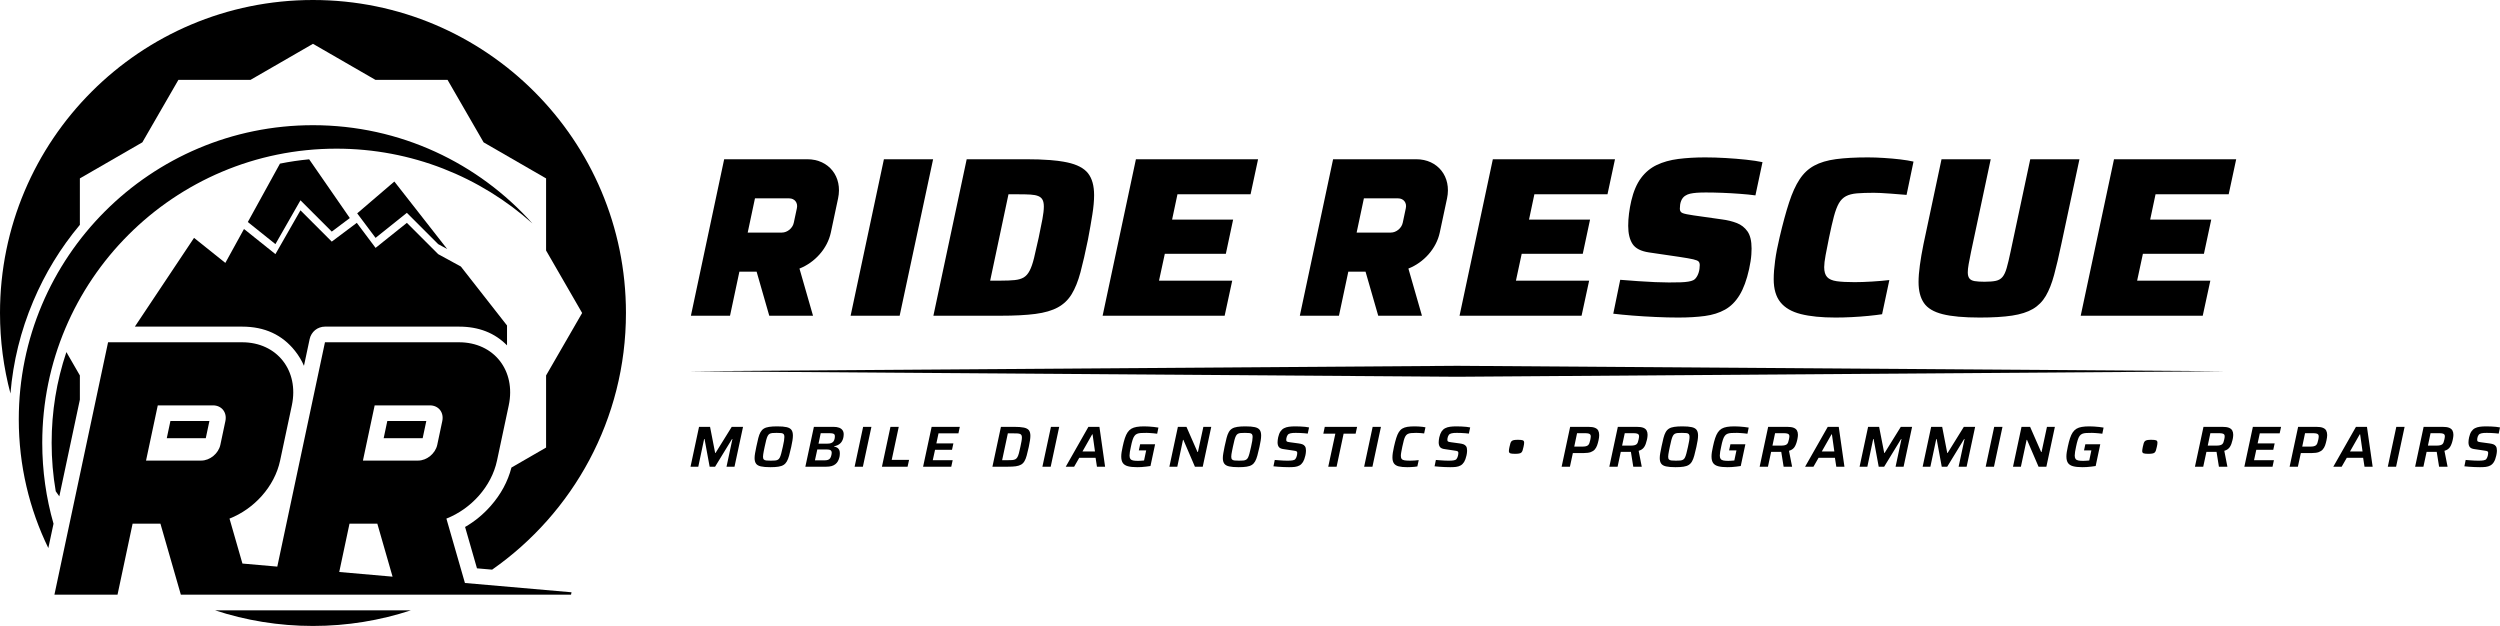
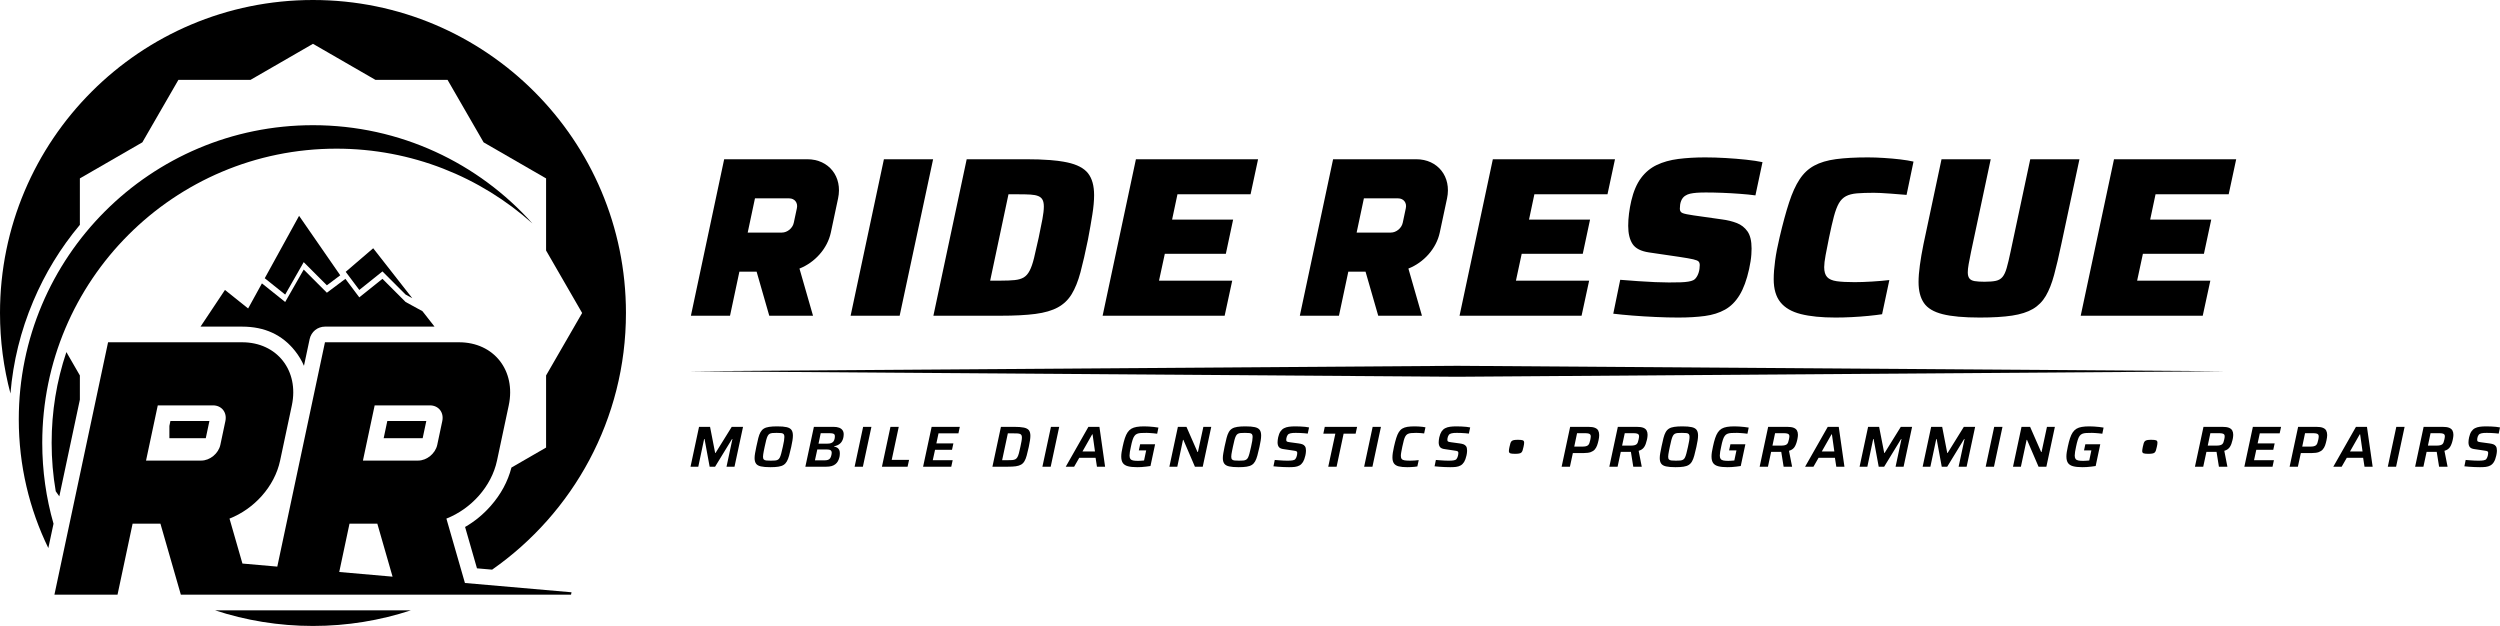
<svg xmlns="http://www.w3.org/2000/svg" viewBox="-100.00 -100.00 798.78 200.00">
  <path fill="#000000" d="M100 0C100 33.94 83.09 63.93 57.24 82.01L52.4 81.59L48.6 68.37Q53.13 65.78 56.74 61.7Q61.67 56.13 63.41 49.39L74.48 43V19.96L86 0L74.48 -19.96V-43L54.52 -54.52L43 -74.48H19.96L0 -86L-19.96 -74.48H-43L-54.52 -54.52L-74.48 -43V-28.16Q-83.72 -17.14 -89.38 -3.76Q-95.39 10.45 -96.66 25.73C-98.84 17.52 -100 8.9 -100 0C-100 -55.23 -55.23 -100 0 -100C55.23 -100 100 -55.23 100 0ZM-78.79 12.49 -74.48 19.96V27.69L-81.05 58.59C-81.43 58.06 -81.82 57.52 -82.19 56.97Q-83.5 49.35 -83.5 41.5Q-83.5 26.47 -78.79 12.49ZM31.31 95C21.46 98.24 10.94 100 0 100C-10.94 100 -21.46 98.24 -31.31 95Z" />
-   <path fill="#000000" d="M3.83 4.36Q2.97 4.36 2.16 4.65Q1.35 4.93 0.68 5.47Q0.02 6.01 -0.43 6.75Q-0.88 7.48 -1.06 8.32L-2.88 16.88Q-3.94 14.4 -5.7 12.17Q-11.85 4.36 -22.63 4.36H-56.91L-38 -24L-28 -16L-22.07 -26.78L-22 -26.8L-12 -18.8L-4 -32.8L6 -22.8L14 -28.8L20 -20.8L30 -28.8L40 -18.8L47.25 -14.84L62 4V10.35Q56.11 4.36 46.67 4.36ZM-45.55 34.52H-33.09L-34.25 40H-46.71ZM23.75 34.52H36.21L35.05 40H22.59Z" />
-   <path fill="#000000" d="M11.77 -30.33 6 -26 -4 -36 -12 -22 -20.82 -29.06 -10.55 -47.72Q-5.94 -48.65 -1.22 -49.1ZM42.88 -20.43 40 -22 30 -32 20 -24 14.13 -31.83 26 -42Z" />
+   <path fill="#000000" d="M3.83 4.36Q2.97 4.36 2.16 4.65Q1.35 4.93 0.68 5.47Q0.02 6.01 -0.43 6.75Q-0.88 7.48 -1.06 8.32L-2.88 16.88Q-3.94 14.4 -5.7 12.17Q-11.85 4.36 -22.63 4.36H-35.93L-28.12 -7.36L-20.72 -1.44L-16.33 -9.42L-16.28 -9.43L-8.88 -3.51L-2.96 -13.87L4.44 -6.47L10.36 -10.91L14.8 -4.99L22.2 -10.91L29.6 -3.51L34.97 -0.58L38.84 4.36ZM23.75 34.52H36.21L35.05 40H22.59ZM-45.55 34.52H-33.09L-34.25 40H-45.88V36.09Z" />
+   <path fill="#000000" d="M8.71 -12.04 4.44 -8.84 -2.96 -16.24 -8.88 -5.88 -15.41 -11.1 -4.44 -31.04ZM31.73 -4.72 29.6 -5.88 22.2 -13.28 14.8 -7.36 10.46 -13.15 19.24 -20.68Z" />
  <path fill="#000000" d="M70.11 -28.61C53.49 -43.47 31.55 -52.5 7.5 -52.5C-44.41 -52.5 -86.5 -10.41 -86.5 41.5C-86.5 50.46 -85.25 59.13 -82.9 67.34L-84.56 75.11C-90.61 62.69 -94 48.74 -94 34C-94 -17.91 -51.91 -60 0 -60C27.87 -60 52.9 -47.87 70.11 -28.61Z" />
  <path fill="#000000" d="M3.83 9.36H46.67C57.8 9.36 64.91 18.39 62.55 29.52L58.8 47.16C57.03 55.48 50.48 62.62 42.63 65.7L48.55 86.27L82.61 89.24L82.45 90H-42.22L-48.74 67.32H-57.63L-62.45 90H-82.61L-65.47 9.36H-22.63C-11.5 9.36 -4.39 18.39 -6.75 29.52L-10.5 47.16C-12.27 55.48 -18.82 62.62 -26.67 65.7L-22.54 80.06L-11.4 81.04ZM-49.59 29.52 -53.34 47.16H-35.7C-32.92 47.16 -30.18 44.9 -29.59 42.12L-27.99 34.56C-27.39 31.78 -29.17 29.52 -31.95 29.52ZM19.71 29.52 15.96 47.16H33.6C36.38 47.16 39.12 44.9 39.71 42.12L41.31 34.56C41.91 31.78 40.13 29.52 37.35 29.52ZM8.39 82.76 25.43 84.25 20.56 67.32H11.67L8.39 82.76Z" />
  <path fill="#000000" d="M198.23 0.88 208.87 -49.12H227.88Q236.25 -49.12 240.99 -48.11Q245.72 -47.09 247.65 -44.62Q249.58 -42.15 249.58 -37.65Q249.58 -34.97 249.02 -31.46Q248.47 -27.95 247.61 -23.42Q246.36 -17.29 245.22 -13Q244.07 -8.72 242.41 -6.01Q240.75 -3.29 238 -1.79Q235.24 -0.28 230.83 0.3Q226.42 0.88 219.67 0.88ZM131.38 -49.12H157.94C164.84 -49.12 169.25 -43.53 167.78 -36.62L165.46 -25.69C164.36 -20.53 160.3 -16.1 155.44 -14.19L159.77 0.88H145.79L141.75 -13.19H136.24L133.25 0.88H120.75ZM252.3 0.88 262.94 -49.12H301.97L299.57 -37.92H276.21L274.5 -29.84H294L291.67 -18.9H272.17L270.32 -10.33H293.71L291.29 0.88ZM171.78 0.88 182.42 -49.12H198.14L187.45 0.88ZM216.37 -10.33H219.71Q222.44 -10.33 224.2 -10.51Q225.97 -10.69 227.1 -11.36Q228.22 -12.04 228.98 -13.51Q229.75 -14.97 230.38 -17.53Q231.01 -20.08 231.87 -24.05Q232.63 -27.59 233.07 -30.02Q233.52 -32.44 233.52 -34.01Q233.52 -35.4 233.09 -36.19Q232.66 -36.98 231.74 -37.35Q230.81 -37.73 229.29 -37.83Q227.78 -37.92 225.58 -37.92H222.22ZM141.22 -36.62 138.9 -25.69H149.83C151.56 -25.69 153.26 -27.09 153.62 -28.81L154.62 -33.5C154.99 -35.23 153.88 -36.62 152.16 -36.62Z" />
  <path fill="#000000" d="M325.94 -49.12H352.5C359.41 -49.12 363.81 -43.53 362.35 -36.62L360.02 -25.69C358.92 -20.53 354.86 -16.1 350 -14.19L354.33 0.88H340.36L336.31 -13.19H330.8L327.81 0.88H315.31ZM532.56 1.46Q524.95 1.46 520.69 0.38Q516.43 -0.69 514.72 -3.19Q513 -5.69 513 -9.89Q513 -12.2 513.42 -15.25Q513.83 -18.3 514.58 -22L520.34 -49.12H536.06L529.77 -19.52Q529.29 -17.18 529.01 -15.61Q528.73 -14.04 528.73 -12.98Q528.73 -11.71 529.24 -11.05Q529.75 -10.38 530.94 -10.18Q532.12 -9.98 534.08 -9.98Q536.36 -9.98 537.7 -10.27Q539.04 -10.56 539.83 -11.52Q540.62 -12.47 541.16 -14.37Q541.71 -16.27 542.39 -19.52L548.69 -49.12H564.41L558.62 -22Q557.42 -16.26 556.32 -12.2Q555.23 -8.14 553.67 -5.47Q552.1 -2.79 549.54 -1.29Q546.97 0.22 542.89 0.84Q538.8 1.46 532.56 1.46ZM436.21 1.46Q432.82 1.46 428.99 1.28Q425.17 1.11 421.64 0.83Q418.11 0.55 415.46 0.23L417.68 -10.6Q420.49 -10.38 423.37 -10.17Q426.24 -9.96 428.8 -9.86Q431.37 -9.75 433.23 -9.75Q435.47 -9.75 436.97 -9.8Q438.47 -9.85 439.44 -10.02Q440.41 -10.18 441.02 -10.47Q441.46 -10.69 441.78 -11.08Q442.1 -11.46 442.35 -11.95Q442.6 -12.43 442.77 -13Q442.94 -13.57 443.01 -14.15Q443.09 -14.74 443.09 -15.28Q443.09 -16.02 442.74 -16.42Q442.4 -16.82 441.03 -17.14Q439.66 -17.46 436.53 -17.93L426.87 -19.35Q423.02 -19.92 421.63 -22.03Q420.23 -24.15 420.23 -27.85Q420.23 -29.77 420.49 -31.8Q420.75 -33.84 421.21 -35.82Q422.28 -40.37 424.33 -43.12Q426.38 -45.87 429.36 -47.29Q432.34 -48.71 436.23 -49.21Q440.13 -49.71 444.81 -49.71Q447.95 -49.71 451.36 -49.51Q454.77 -49.31 457.88 -48.98Q460.99 -48.65 463.14 -48.19L460.88 -37.57Q458.72 -37.87 455.95 -38.07Q453.18 -38.28 450.34 -38.39Q447.5 -38.5 445.05 -38.5Q443.35 -38.5 442.12 -38.41Q440.89 -38.31 440.04 -38.12Q439.18 -37.92 438.59 -37.54Q438.08 -37.26 437.71 -36.8Q437.34 -36.34 437.13 -35.78Q436.91 -35.22 436.82 -34.6Q436.73 -33.97 436.73 -33.29Q436.73 -32.25 437.64 -31.9Q438.56 -31.55 441.07 -31.19L450.24 -29.89Q452.78 -29.56 454.91 -28.74Q457.04 -27.92 458.35 -26.06Q459.65 -24.2 459.65 -20.59Q459.65 -19.74 459.58 -18.71Q459.51 -17.68 459.33 -16.52Q459.15 -15.37 458.86 -14.02Q457.71 -8.82 455.81 -5.71Q453.91 -2.6 451.17 -1.07Q448.43 0.46 444.74 0.96Q441.04 1.46 436.21 1.46ZM366.34 0.88 376.98 -49.12H416.01L413.61 -37.92H390.25L388.54 -29.84H408.04L405.71 -18.9H386.2L384.36 -10.33H407.75L405.33 0.88ZM564.81 0.88 575.45 -49.12H614.49L612.09 -37.92H588.72L587.01 -29.84H606.52L604.18 -18.9H584.68L582.84 -10.33H606.23L603.8 0.88ZM486.48 1.46Q479.78 1.46 475.39 0.35Q471 -0.76 468.86 -3.44Q466.72 -6.11 466.72 -10.79Q466.72 -13.42 467.17 -16.71Q467.61 -20 468.59 -24.12Q470.15 -30.77 471.64 -35.32Q473.12 -39.87 475 -42.71Q476.87 -45.56 479.65 -47.07Q482.43 -48.59 486.6 -49.15Q490.77 -49.71 496.82 -49.71Q499.29 -49.71 501.98 -49.53Q504.67 -49.36 507.15 -49.07Q509.63 -48.77 511.39 -48.37L509.17 -37.73Q506.16 -37.99 504.15 -38.13Q502.13 -38.28 500.86 -38.34Q499.59 -38.4 498.72 -38.4Q495.47 -38.4 493.32 -38.22Q491.17 -38.04 489.8 -37.31Q488.43 -36.58 487.55 -35.06Q486.68 -33.54 485.96 -30.87Q485.25 -28.2 484.41 -24.12Q483.75 -20.9 483.3 -18.47Q482.85 -16.04 482.85 -14.64Q482.85 -12.51 483.78 -11.49Q484.71 -10.46 486.85 -10.15Q488.98 -9.85 492.58 -9.85Q494.99 -9.85 498.11 -10.04Q501.24 -10.23 503.67 -10.52L501.35 0.4Q499.54 0.68 496.99 0.93Q494.44 1.18 491.71 1.32Q488.99 1.46 486.48 1.46ZM335.78 -36.62 333.46 -25.69H344.4C346.12 -25.69 347.82 -27.09 348.19 -28.81L349.18 -33.5C349.55 -35.23 348.45 -36.62 346.72 -36.62Z" />
  <path fill="#000000" d="M120 18.62 365.54 16.88 611.08 18.62 365.54 20.38Z" />
  <path fill="#000000" d="M435.36 49.27Q433.42 49.27 432.32 49.02Q431.22 48.77 430.77 48.13Q430.31 47.49 430.31 46.35Q430.31 45.68 430.47 44.78Q430.63 43.87 430.88 42.68Q431.2 41.07 431.5 39.95Q431.79 38.82 432.2 38.09Q432.61 37.36 433.26 36.95Q433.92 36.54 434.95 36.39Q435.99 36.23 437.53 36.23Q439.47 36.23 440.55 36.48Q441.64 36.73 442.1 37.37Q442.55 38.01 442.55 39.16Q442.55 39.85 442.41 40.74Q442.27 41.63 442.01 42.82Q441.65 44.44 441.34 45.57Q441.03 46.7 440.62 47.42Q440.22 48.14 439.57 48.55Q438.92 48.96 437.91 49.11Q436.9 49.27 435.36 49.27ZM295.76 49.27Q293.82 49.27 292.72 49.02Q291.62 48.77 291.17 48.13Q290.71 47.49 290.71 46.35Q290.71 45.68 290.87 44.78Q291.03 43.87 291.27 42.68Q291.6 41.07 291.9 39.95Q292.19 38.82 292.6 38.09Q293 37.36 293.66 36.95Q294.32 36.54 295.35 36.39Q296.38 36.23 297.93 36.23Q299.86 36.23 300.95 36.48Q302.04 36.73 302.5 37.37Q302.95 38.01 302.95 39.16Q302.95 39.85 302.81 40.74Q302.67 41.63 302.41 42.82Q302.05 44.44 301.74 45.57Q301.43 46.7 301.02 47.42Q300.62 48.14 299.97 48.55Q299.32 48.96 298.31 49.11Q297.3 49.27 295.76 49.27ZM146.15 49.27Q144.21 49.27 143.11 49.02Q142.01 48.77 141.56 48.13Q141.1 47.49 141.1 46.35Q141.1 45.68 141.26 44.78Q141.42 43.87 141.67 42.68Q141.99 41.07 142.29 39.95Q142.58 38.82 142.99 38.09Q143.4 37.36 144.05 36.95Q144.71 36.54 145.74 36.39Q146.78 36.23 148.32 36.23Q150.26 36.23 151.34 36.48Q152.43 36.73 152.89 37.37Q153.34 38.01 153.34 39.16Q153.34 39.85 153.2 40.74Q153.06 41.63 152.8 42.82Q152.44 44.44 152.13 45.57Q151.82 46.7 151.41 47.42Q151.01 48.14 150.36 48.55Q149.71 48.96 148.7 49.11Q147.69 49.27 146.15 49.27ZM217.09 49.12 219.81 36.38H223.99Q226 36.38 227.14 36.62Q228.28 36.86 228.75 37.48Q229.22 38.1 229.22 39.25Q229.22 39.91 229.08 40.79Q228.94 41.67 228.7 42.82Q228.35 44.41 228.05 45.51Q227.76 46.62 227.34 47.33Q226.93 48.05 226.27 48.44Q225.61 48.83 224.57 48.98Q223.53 49.12 221.97 49.12ZM157.32 49.12 160.05 36.38H166.25Q167.38 36.38 168.12 36.66Q168.85 36.95 169.21 37.48Q169.57 38.01 169.57 38.77Q169.57 39.07 169.53 39.37Q169.5 39.66 169.43 39.95Q169.13 41.1 168.4 41.73Q167.67 42.37 166.5 42.58L166.48 42.66Q167.13 42.79 167.55 43.07Q167.96 43.35 168.15 43.78Q168.34 44.21 168.34 44.82Q168.34 45.03 168.32 45.25Q168.31 45.48 168.28 45.7Q168.25 45.91 168.19 46.14Q168.03 46.79 167.73 47.35Q167.43 47.9 166.94 48.29Q166.46 48.69 165.73 48.91Q165 49.12 163.98 49.12ZM494.16 49.12 496.88 36.38H500.4L502.03 44.73H502.15L507.33 36.38H510.94L508.22 49.12H505.66L507.55 40.26H507.43L502.01 49.12H500.27L498.64 40.26H498.51L496.64 49.12ZM514.31 49.12 517.03 36.38H520.55L522.17 44.73H522.29L527.47 36.38H531.08L528.36 49.12H525.8L527.7 40.26H527.57L522.16 49.12H520.41L518.78 40.26H518.66L516.78 49.12ZM120.63 49.12 123.35 36.38H126.87L128.5 44.73H128.62L133.8 36.38H137.41L134.68 49.12H132.13L134.02 40.26H133.9L128.48 49.12H126.74L125.11 40.26H124.98L123.11 49.12ZM671.66 49.12 674.38 36.38H680.38Q681.78 36.38 682.53 36.68Q683.29 36.99 683.59 37.56Q683.89 38.12 683.89 38.92Q683.89 39.15 683.86 39.42Q683.83 39.7 683.78 39.99Q683.74 40.29 683.66 40.6Q683.5 41.31 683.28 41.87Q683.07 42.43 682.79 42.85Q682.5 43.27 682.07 43.57Q681.64 43.86 681.03 44.04L682.03 49.12H679.32L678.56 44.37H675.33L674.31 49.12ZM462.23 49.12 464.95 36.38H470.95Q472.35 36.38 473.1 36.68Q473.86 36.99 474.16 37.56Q474.46 38.12 474.46 38.92Q474.46 39.15 474.43 39.42Q474.4 39.7 474.35 39.99Q474.31 40.29 474.23 40.6Q474.07 41.31 473.85 41.87Q473.64 42.43 473.36 42.85Q473.07 43.27 472.64 43.57Q472.21 43.86 471.6 44.04L472.6 49.12H469.89L469.13 44.37H465.9L464.88 49.12ZM414.2 49.12 416.92 36.38H422.92Q424.31 36.38 425.07 36.68Q425.82 36.99 426.12 37.56Q426.42 38.12 426.42 38.92Q426.42 39.15 426.39 39.42Q426.37 39.7 426.32 39.99Q426.27 40.29 426.19 40.6Q426.03 41.31 425.82 41.87Q425.61 42.43 425.32 42.85Q425.03 43.27 424.61 43.57Q424.18 43.86 423.57 44.04L424.56 49.12H421.85L421.09 44.37H417.86L416.84 49.12ZM601.31 49.12 604.04 36.38H610.04Q611.43 36.38 612.18 36.68Q612.94 36.99 613.24 37.56Q613.54 38.12 613.54 38.92Q613.54 39.15 613.51 39.42Q613.48 39.7 613.44 39.99Q613.39 40.29 613.31 40.6Q613.15 41.31 612.94 41.87Q612.72 42.43 612.44 42.85Q612.15 43.27 611.72 43.57Q611.3 43.86 610.69 44.04L611.68 49.12H608.97L608.21 44.37H604.98L603.96 49.12ZM398.96 49.12 401.68 36.38H407.47Q408.84 36.38 409.6 36.69Q410.37 37 410.66 37.58Q410.96 38.17 410.96 39.01Q410.96 39.37 410.91 39.8Q410.85 40.24 410.75 40.69Q410.56 41.57 410.29 42.32Q410.02 43.06 409.55 43.61Q409.07 44.16 408.25 44.46Q407.43 44.75 406.14 44.75H402.55L401.61 49.12ZM631.56 49.12 634.28 36.38H640.06Q641.44 36.38 642.2 36.69Q642.96 37 643.26 37.58Q643.56 38.17 643.56 39.01Q643.56 39.37 643.5 39.8Q643.44 40.24 643.34 40.69Q643.15 41.57 642.89 42.32Q642.62 43.06 642.14 43.61Q641.67 44.16 640.85 44.46Q640.03 44.75 638.74 44.75H635.15L634.2 49.12ZM543.18 49.12 545.9 36.38H548.64L552.17 44.43H552.3L554.03 36.38H556.56L553.84 49.12H551.34L547.66 40.55H547.53L545.7 49.12ZM273.63 49.12 276.35 36.38H279.09L282.62 44.43H282.75L284.49 36.38H287.01L284.29 49.12H281.79L278.11 40.55H277.98L276.16 49.12ZM240.52 49.12 247.76 36.38H251.28L253.09 49.12H250.49L250.05 46.27H244.84L243.2 49.12ZM476.75 49.12 483.99 36.38H487.5L489.32 49.12H486.72L486.28 46.27H481.06L479.42 49.12ZM645.52 49.12 652.76 36.38H656.27L658.09 49.12H655.49L655.05 46.27H649.83L648.19 49.12ZM263.35 49.27Q261.52 49.27 260.4 48.97Q259.27 48.67 258.76 47.93Q258.25 47.19 258.25 45.84Q258.25 45.22 258.37 44.43Q258.49 43.64 258.71 42.68Q259.04 41.11 259.41 40Q259.78 38.88 260.28 38.14Q260.78 37.4 261.48 36.98Q262.18 36.57 263.18 36.4Q264.19 36.23 265.57 36.23Q266.28 36.23 267.09 36.28Q267.9 36.34 268.7 36.42Q269.51 36.51 270.13 36.62L269.73 38.58Q269.14 38.51 268.51 38.44Q267.88 38.38 267.33 38.35Q266.78 38.31 266.4 38.31Q265.3 38.31 264.55 38.35Q263.8 38.4 263.31 38.61Q262.81 38.81 262.47 39.29Q262.12 39.76 261.86 40.59Q261.59 41.43 261.33 42.75Q261.12 43.67 261.01 44.36Q260.9 45.04 260.9 45.55Q260.9 46.25 261.16 46.62Q261.43 46.99 262.01 47.12Q262.6 47.25 263.57 47.25Q263.85 47.25 264.21 47.23Q264.56 47.22 264.92 47.18Q265.28 47.15 265.54 47.13L266.22 43.9H263.87L264.29 41.95H269.07L267.59 48.9Q266.95 49.01 266.19 49.09Q265.43 49.18 264.69 49.23Q263.96 49.27 263.35 49.27ZM451.95 49.27Q450.12 49.27 449 48.97Q447.87 48.67 447.36 47.93Q446.85 47.19 446.85 45.84Q446.85 45.22 446.97 44.43Q447.09 43.64 447.31 42.68Q447.64 41.11 448.01 40Q448.38 38.88 448.88 38.14Q449.38 37.4 450.08 36.98Q450.78 36.57 451.78 36.4Q452.79 36.23 454.17 36.23Q454.88 36.23 455.69 36.28Q456.5 36.34 457.3 36.42Q458.11 36.51 458.73 36.62L458.33 38.58Q457.74 38.51 457.11 38.44Q456.48 38.38 455.93 38.35Q455.38 38.31 455 38.31Q453.9 38.31 453.15 38.35Q452.4 38.4 451.91 38.61Q451.41 38.81 451.07 39.29Q450.72 39.76 450.46 40.59Q450.19 41.43 449.93 42.75Q449.72 43.67 449.61 44.36Q449.5 45.04 449.5 45.55Q449.5 46.25 449.76 46.62Q450.03 46.99 450.61 47.12Q451.2 47.25 452.17 47.25Q452.45 47.25 452.81 47.23Q453.16 47.22 453.52 47.18Q453.88 47.15 454.14 47.13L454.82 43.9H452.47L452.89 41.95H457.67L456.19 48.9Q455.55 49.01 454.79 49.09Q454.03 49.18 453.29 49.23Q452.56 49.27 451.95 49.27ZM565.35 49.27Q563.52 49.27 562.39 48.97Q561.26 48.67 560.75 47.93Q560.24 47.19 560.24 45.84Q560.24 45.22 560.36 44.43Q560.48 43.64 560.7 42.68Q561.03 41.11 561.4 40Q561.77 38.88 562.27 38.14Q562.78 37.4 563.48 36.98Q564.17 36.57 565.18 36.4Q566.19 36.23 567.57 36.23Q568.28 36.23 569.09 36.28Q569.9 36.34 570.7 36.42Q571.5 36.51 572.12 36.62L571.72 38.58Q571.13 38.51 570.5 38.44Q569.87 38.38 569.33 38.35Q568.78 38.31 568.4 38.31Q567.3 38.31 566.55 38.35Q565.8 38.4 565.3 38.61Q564.81 38.81 564.46 39.29Q564.12 39.76 563.86 40.59Q563.59 41.43 563.32 42.75Q563.12 43.67 563.01 44.36Q562.9 45.04 562.9 45.55Q562.9 46.25 563.16 46.62Q563.42 46.99 564.01 47.12Q564.6 47.25 565.56 47.25Q565.85 47.25 566.2 47.23Q566.56 47.22 566.92 47.18Q567.28 47.15 567.54 47.13L568.22 43.9H565.87L566.29 41.95H571.06L569.59 48.9Q568.95 49.01 568.19 49.09Q567.43 49.18 566.69 49.23Q565.95 49.27 565.35 49.27ZM363.35 49.27Q362.55 49.27 361.65 49.23Q360.75 49.2 359.89 49.13Q359.03 49.06 358.36 48.99L358.78 46.96Q359.44 47.01 360.17 47.07Q360.91 47.12 361.58 47.16Q362.25 47.19 362.74 47.19Q363.35 47.19 363.79 47.17Q364.22 47.14 364.54 47.08Q364.85 47.02 365.09 46.9Q365.28 46.8 365.41 46.6Q365.55 46.41 365.66 46.16Q365.77 45.92 365.83 45.65Q365.89 45.39 365.93 45.14Q365.96 44.89 365.96 44.71Q365.96 44.43 365.83 44.29Q365.7 44.15 365.37 44.07Q365.04 44 364.43 43.92L361.61 43.5Q360.5 43.36 360.09 42.82Q359.68 42.28 359.68 41.33Q359.68 40.99 359.73 40.57Q359.78 40.15 359.87 39.72Q360.14 38.56 360.6 37.86Q361.07 37.17 361.75 36.82Q362.42 36.47 363.32 36.35Q364.21 36.23 365.31 36.23Q366.11 36.23 366.94 36.27Q367.77 36.31 368.51 36.38Q369.25 36.46 369.74 36.57L369.32 38.54Q368.81 38.47 368.15 38.42Q367.49 38.36 366.81 38.34Q366.12 38.31 365.51 38.31Q364.94 38.31 364.52 38.34Q364.1 38.38 363.81 38.45Q363.51 38.52 363.29 38.64Q363.07 38.76 362.9 38.98Q362.74 39.21 362.64 39.49Q362.54 39.77 362.49 40.05Q362.45 40.33 362.45 40.59Q362.45 40.98 362.72 41.1Q362.99 41.22 363.68 41.31L366.39 41.68Q367.06 41.77 367.59 41.95Q368.12 42.14 368.44 42.59Q368.75 43.03 368.75 43.94Q368.75 44.15 368.73 44.4Q368.71 44.66 368.67 44.95Q368.62 45.25 368.55 45.57Q368.26 46.86 367.8 47.61Q367.33 48.36 366.68 48.72Q366.02 49.08 365.2 49.18Q364.37 49.27 363.35 49.27ZM311.86 49.27Q311.07 49.27 310.17 49.23Q309.27 49.2 308.41 49.13Q307.55 49.06 306.88 48.99L307.3 46.96Q307.96 47.01 308.69 47.07Q309.42 47.12 310.09 47.16Q310.77 47.19 311.25 47.19Q311.87 47.19 312.3 47.17Q312.74 47.14 313.06 47.08Q313.37 47.02 313.61 46.9Q313.79 46.8 313.93 46.6Q314.07 46.41 314.18 46.16Q314.29 45.92 314.35 45.65Q314.41 45.39 314.45 45.14Q314.48 44.89 314.48 44.71Q314.48 44.43 314.35 44.29Q314.22 44.15 313.89 44.07Q313.56 44 312.94 43.92L310.13 43.5Q309.02 43.36 308.61 42.82Q308.2 42.28 308.2 41.33Q308.2 40.99 308.25 40.57Q308.29 40.15 308.39 39.72Q308.65 38.56 309.12 37.86Q309.59 37.17 310.27 36.82Q310.94 36.47 311.83 36.35Q312.73 36.23 313.83 36.23Q314.63 36.23 315.46 36.27Q316.29 36.31 317.03 36.38Q317.76 36.46 318.26 36.57L317.84 38.54Q317.33 38.47 316.67 38.42Q316.01 38.36 315.32 38.34Q314.64 38.31 314.03 38.31Q313.46 38.31 313.04 38.34Q312.62 38.38 312.32 38.45Q312.03 38.52 311.8 38.64Q311.58 38.76 311.42 38.98Q311.26 39.21 311.16 39.49Q311.06 39.77 311.01 40.05Q310.97 40.33 310.97 40.59Q310.97 40.98 311.24 41.1Q311.5 41.22 312.2 41.31L314.91 41.68Q315.58 41.77 316.11 41.95Q316.64 42.14 316.95 42.59Q317.27 43.03 317.27 43.94Q317.27 44.15 317.25 44.4Q317.23 44.66 317.19 44.95Q317.14 45.25 317.07 45.57Q316.78 46.86 316.32 47.61Q315.85 48.36 315.2 48.72Q314.54 49.08 313.71 49.18Q312.89 49.27 311.86 49.27ZM692.38 49.27Q691.58 49.27 690.68 49.23Q689.78 49.2 688.93 49.13Q688.07 49.06 687.4 48.99L687.81 46.96Q688.48 47.01 689.21 47.07Q689.94 47.12 690.61 47.16Q691.28 47.19 691.77 47.19Q692.38 47.19 692.82 47.17Q693.26 47.14 693.57 47.08Q693.89 47.02 694.13 46.9Q694.31 46.8 694.45 46.6Q694.58 46.41 694.69 46.16Q694.81 45.92 694.87 45.65Q694.93 45.39 694.96 45.14Q695 44.89 695 44.71Q695 44.43 694.87 44.29Q694.74 44.15 694.41 44.07Q694.07 44 693.46 43.92L690.64 43.5Q689.53 43.36 689.12 42.82Q688.71 42.28 688.71 41.33Q688.71 40.99 688.76 40.57Q688.81 40.15 688.91 39.72Q689.17 38.56 689.64 37.86Q690.11 37.17 690.78 36.82Q691.46 36.47 692.35 36.35Q693.24 36.23 694.35 36.23Q695.14 36.23 695.98 36.27Q696.81 36.31 697.54 36.38Q698.28 36.46 698.78 36.57L698.36 38.54Q697.85 38.47 697.19 38.42Q696.53 38.36 695.84 38.34Q695.16 38.31 694.55 38.31Q693.97 38.31 693.55 38.34Q693.14 38.38 692.84 38.45Q692.55 38.52 692.32 38.64Q692.1 38.76 691.94 38.98Q691.78 39.21 691.67 39.49Q691.57 39.77 691.53 40.05Q691.49 40.33 691.49 40.59Q691.49 40.98 691.75 41.1Q692.02 41.22 692.72 41.31L695.43 41.68Q696.09 41.77 696.63 41.95Q697.16 42.14 697.47 42.59Q697.79 43.03 697.79 43.94Q697.79 44.15 697.77 44.4Q697.75 44.66 697.7 44.95Q697.66 45.25 697.58 45.57Q697.3 46.86 696.83 47.61Q696.37 48.36 695.71 48.72Q695.06 49.08 694.23 49.18Q693.4 49.27 692.38 49.27ZM617.1 49.12 619.82 36.38H628.83L628.38 38.46H622.03L621.34 41.67H626.78L626.34 43.71H620.91L620.19 47.04H626.54L626.1 49.12ZM194.94 49.12 197.67 36.38H206.67L206.23 38.46H199.87L199.18 41.67H204.62L204.18 43.71H198.76L198.03 47.04H204.39L203.94 49.12ZM349.64 49.27Q347.96 49.27 346.92 49.01Q345.87 48.75 345.39 48.07Q344.9 47.38 344.9 46.16Q344.9 45.5 345.02 44.67Q345.14 43.83 345.39 42.75Q345.76 41.1 346.12 39.95Q346.48 38.8 346.94 38.07Q347.39 37.34 348.05 36.94Q348.71 36.54 349.68 36.38Q350.65 36.23 352.03 36.23Q352.61 36.23 353.25 36.27Q353.89 36.3 354.46 36.37Q355.04 36.44 355.45 36.53L355.03 38.49Q354.46 38.42 353.99 38.38Q353.51 38.34 353.12 38.33Q352.74 38.31 352.46 38.31Q351.48 38.31 350.82 38.38Q350.16 38.45 349.73 38.69Q349.31 38.93 349.03 39.41Q348.75 39.89 348.53 40.71Q348.3 41.52 348.05 42.75Q347.85 43.73 347.72 44.45Q347.59 45.16 347.59 45.65Q347.59 46.33 347.88 46.66Q348.17 47 348.82 47.09Q349.47 47.19 350.58 47.19Q351.18 47.19 351.95 47.14Q352.72 47.09 353.3 47.01L352.86 49.03Q352.45 49.1 351.89 49.16Q351.34 49.22 350.75 49.24Q350.17 49.27 349.64 49.27ZM324.39 49.12 326.66 38.56H322.82L323.28 36.38H333.61L333.14 38.56H329.3L327.06 49.12ZM435.49 47.19Q436.31 47.19 436.85 47.14Q437.4 47.09 437.76 46.88Q438.12 46.67 438.36 46.2Q438.6 45.72 438.82 44.89Q439.05 44.06 439.33 42.75Q439.59 41.63 439.71 40.86Q439.83 40.09 439.83 39.59Q439.83 38.97 439.59 38.7Q439.35 38.43 438.81 38.37Q438.27 38.31 437.37 38.31Q436.55 38.31 436 38.36Q435.45 38.41 435.09 38.62Q434.73 38.83 434.49 39.3Q434.24 39.78 434.02 40.61Q433.8 41.44 433.53 42.75Q433.37 43.5 433.25 44.11Q433.13 44.71 433.07 45.15Q433 45.59 433 45.93Q433 46.54 433.25 46.8Q433.5 47.07 434.04 47.13Q434.59 47.19 435.49 47.19ZM295.89 47.19Q296.71 47.19 297.25 47.14Q297.79 47.09 298.15 46.88Q298.52 46.67 298.76 46.2Q299 45.72 299.22 44.89Q299.44 44.06 299.73 42.75Q299.99 41.63 300.11 40.86Q300.23 40.09 300.23 39.59Q300.23 38.97 299.99 38.7Q299.75 38.43 299.21 38.37Q298.67 38.31 297.77 38.31Q296.95 38.31 296.4 38.36Q295.85 38.41 295.49 38.62Q295.13 38.83 294.89 39.3Q294.64 39.78 294.42 40.61Q294.2 41.44 293.93 42.75Q293.77 43.5 293.65 44.11Q293.53 44.71 293.46 45.15Q293.4 45.59 293.4 45.93Q293.4 46.54 293.65 46.8Q293.9 47.07 294.44 47.13Q294.99 47.19 295.89 47.19ZM146.28 47.19Q147.1 47.19 147.64 47.14Q148.19 47.09 148.55 46.88Q148.91 46.67 149.15 46.2Q149.39 45.72 149.61 44.89Q149.84 44.06 150.12 42.75Q150.38 41.63 150.5 40.86Q150.62 40.09 150.62 39.59Q150.62 38.97 150.38 38.7Q150.14 38.43 149.6 38.37Q149.06 38.31 148.16 38.31Q147.34 38.31 146.79 38.36Q146.24 38.41 145.88 38.62Q145.52 38.83 145.28 39.3Q145.03 39.78 144.81 40.61Q144.59 41.44 144.32 42.75Q144.16 43.5 144.04 44.11Q143.92 44.71 143.86 45.15Q143.79 45.59 143.79 45.93Q143.79 46.54 144.04 46.8Q144.29 47.07 144.83 47.13Q145.38 47.19 146.28 47.19ZM181.79 49.12 184.51 36.38H187.16L184.91 46.94H190.46L189.98 49.12ZM220.19 47.04H221.8Q222.76 47.04 223.38 47Q224 46.95 224.4 46.75Q224.8 46.54 225.07 46.08Q225.33 45.63 225.55 44.82Q225.76 44.02 226.03 42.75Q226.25 41.72 226.38 41Q226.51 40.27 226.51 39.79Q226.51 39.31 226.36 39.03Q226.2 38.75 225.86 38.63Q225.52 38.51 224.97 38.48Q224.42 38.46 223.62 38.46H222.02ZM173.06 49.12 175.78 36.38H178.43L175.7 49.12ZM233.06 49.12 235.79 36.38H238.43L235.71 49.12ZM335.86 49.12 338.58 36.38H341.23L338.51 49.12ZM534.45 49.12 537.17 36.38H539.82L537.1 49.12ZM662.93 49.12 665.65 36.38H668.3L665.58 49.12ZM402.99 42.7H405.46Q406.23 42.7 406.69 42.59Q407.14 42.48 407.41 42.24Q407.68 41.99 407.83 41.58Q407.98 41.16 408.11 40.57Q408.18 40.22 408.22 39.94Q408.27 39.66 408.27 39.43Q408.27 39.06 408.1 38.84Q407.94 38.61 407.53 38.51Q407.12 38.41 406.4 38.41H403.89ZM635.59 42.7H638.06Q638.82 42.7 639.28 42.59Q639.74 42.48 640.01 42.24Q640.28 41.99 640.43 41.58Q640.57 41.16 640.7 40.57Q640.77 40.22 640.82 39.94Q640.86 39.66 640.86 39.43Q640.86 39.06 640.7 38.84Q640.53 38.61 640.12 38.51Q639.72 38.41 638.99 38.41H636.49ZM384.04 45Q382.94 45 382.52 44.83Q382.11 44.66 382.11 44.1Q382.11 43.86 382.16 43.53Q382.22 43.2 382.3 42.79Q382.45 42.05 382.6 41.6Q382.75 41.16 383 40.93Q383.26 40.7 383.73 40.61Q384.2 40.52 385 40.52Q386.15 40.52 386.57 40.69Q386.98 40.86 386.98 41.44Q386.98 41.68 386.93 42.01Q386.88 42.34 386.78 42.79Q386.63 43.5 386.48 43.94Q386.33 44.38 386.08 44.6Q385.82 44.83 385.34 44.91Q384.86 45 384.04 45ZM586.39 45Q585.29 45 584.87 44.83Q584.46 44.66 584.46 44.1Q584.46 43.86 584.52 43.53Q584.57 43.2 584.65 42.79Q584.8 42.05 584.95 41.6Q585.1 41.16 585.35 40.93Q585.61 40.7 586.08 40.61Q586.55 40.52 587.35 40.52Q588.5 40.52 588.92 40.69Q589.33 40.86 589.33 41.44Q589.33 41.68 589.28 42.01Q589.24 42.34 589.13 42.79Q588.98 43.5 588.83 43.94Q588.68 44.38 588.43 44.6Q588.17 44.83 587.69 44.91Q587.21 45 586.39 45ZM605.4 42.38H608.07Q608.83 42.38 609.29 42.27Q609.75 42.16 610.01 41.94Q610.27 41.71 610.42 41.33Q610.56 40.95 610.67 40.41Q610.74 40.1 610.78 39.83Q610.81 39.57 610.81 39.38Q610.81 39.05 610.66 38.83Q610.5 38.62 610.11 38.52Q609.71 38.41 609 38.41H606.24ZM466.32 42.38H468.99Q469.75 42.38 470.21 42.27Q470.67 42.16 470.93 41.94Q471.19 41.71 471.33 41.33Q471.48 40.95 471.58 40.41Q471.66 40.1 471.69 39.83Q471.73 39.57 471.73 39.38Q471.73 39.05 471.57 38.83Q471.42 38.62 471.02 38.52Q470.63 38.41 469.92 38.41H467.16ZM418.28 42.38H420.96Q421.72 42.38 422.18 42.27Q422.63 42.16 422.9 41.94Q423.16 41.71 423.3 41.33Q423.44 40.95 423.55 40.41Q423.62 40.1 423.66 39.83Q423.7 39.57 423.7 39.38Q423.7 39.05 423.54 38.83Q423.38 38.62 422.99 38.52Q422.6 38.41 421.88 38.41H419.13ZM675.75 42.38H678.42Q679.18 42.38 679.64 42.27Q680.1 42.16 680.36 41.94Q680.62 41.71 680.76 41.33Q680.91 40.95 681.01 40.41Q681.09 40.1 681.12 39.83Q681.16 39.57 681.16 39.38Q681.16 39.05 681 38.83Q680.85 38.62 680.45 38.52Q680.06 38.41 679.35 38.41H676.59ZM160.38 47.09H163.3Q164.09 47.09 164.55 46.93Q165.01 46.77 165.26 46.39Q165.51 46.01 165.65 45.36Q165.68 45.15 165.71 44.99Q165.74 44.82 165.74 44.68Q165.74 44.09 165.35 43.84Q164.96 43.6 164.04 43.6H161.14ZM161.53 41.75H164.38Q165.07 41.75 165.54 41.58Q166.01 41.41 166.29 41.06Q166.57 40.7 166.68 40.11Q166.71 39.92 166.73 39.74Q166.75 39.56 166.75 39.37Q166.75 38.83 166.39 38.62Q166.02 38.41 165.1 38.41H162.23ZM482.09 44.24H486.09L485.32 38.77H485.2ZM245.87 44.24H249.86L249.09 38.77H248.97ZM650.86 44.24H654.86L654.09 38.77H653.97Z" />
</svg>
